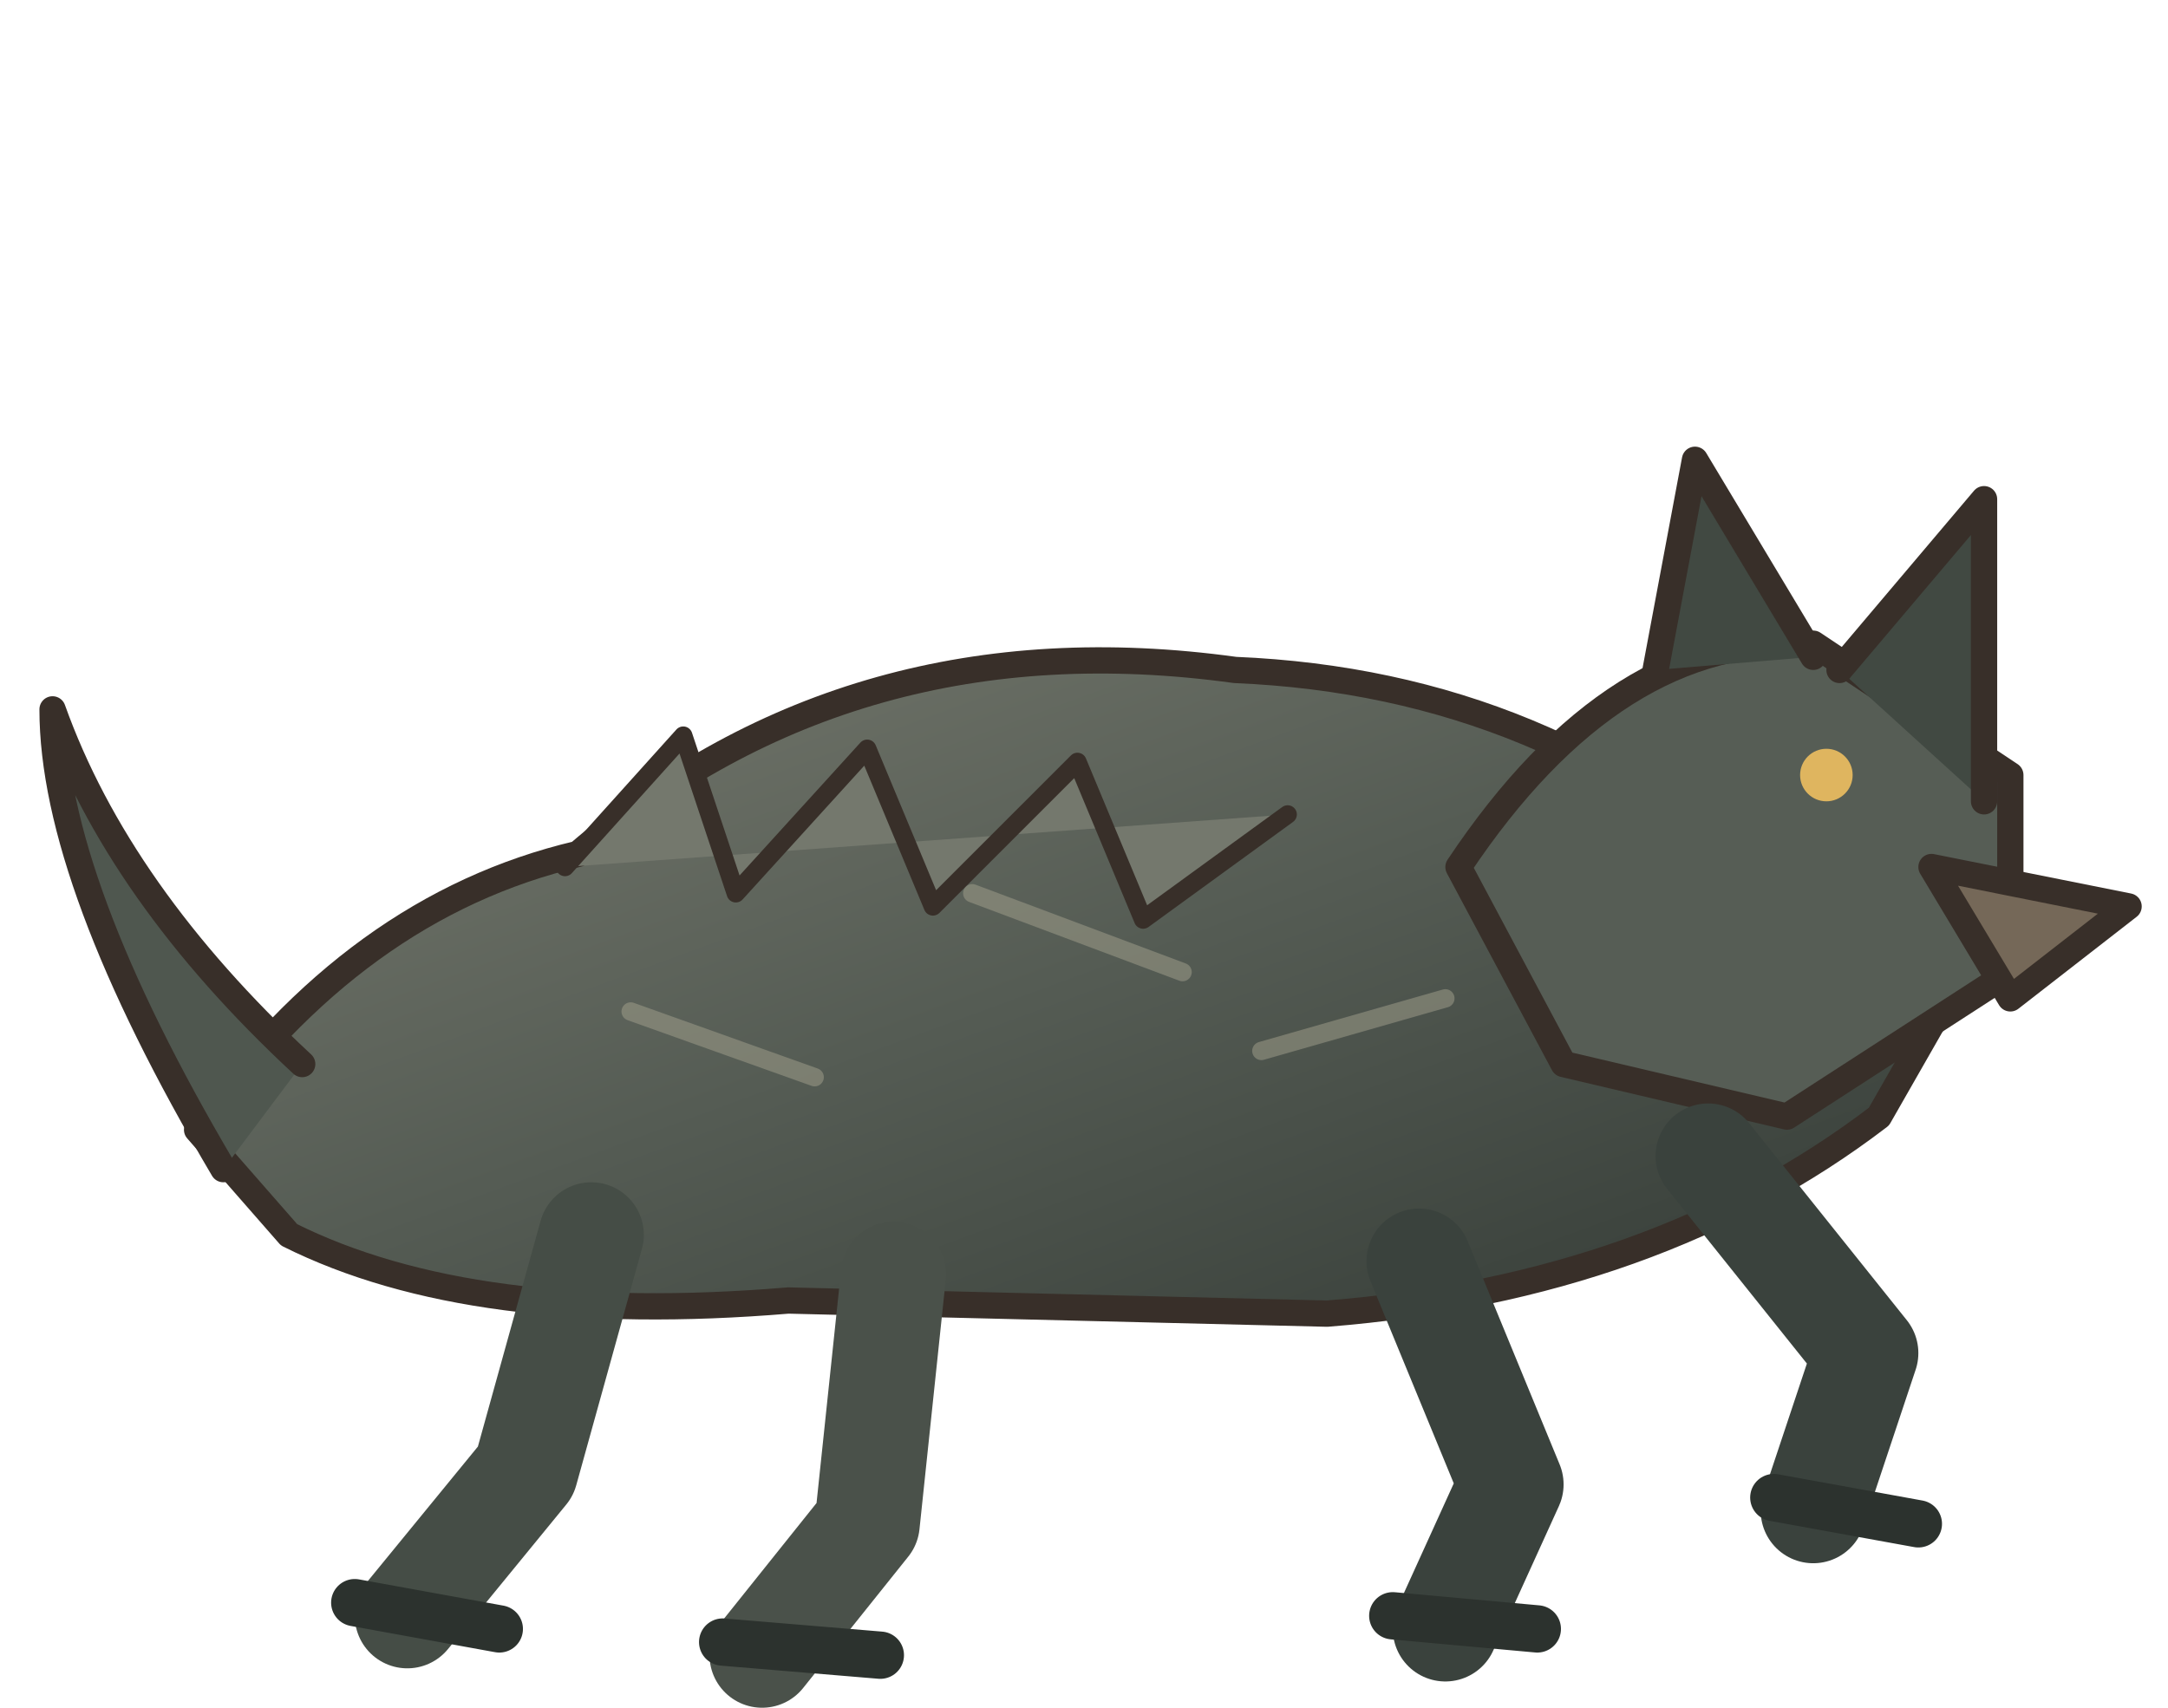
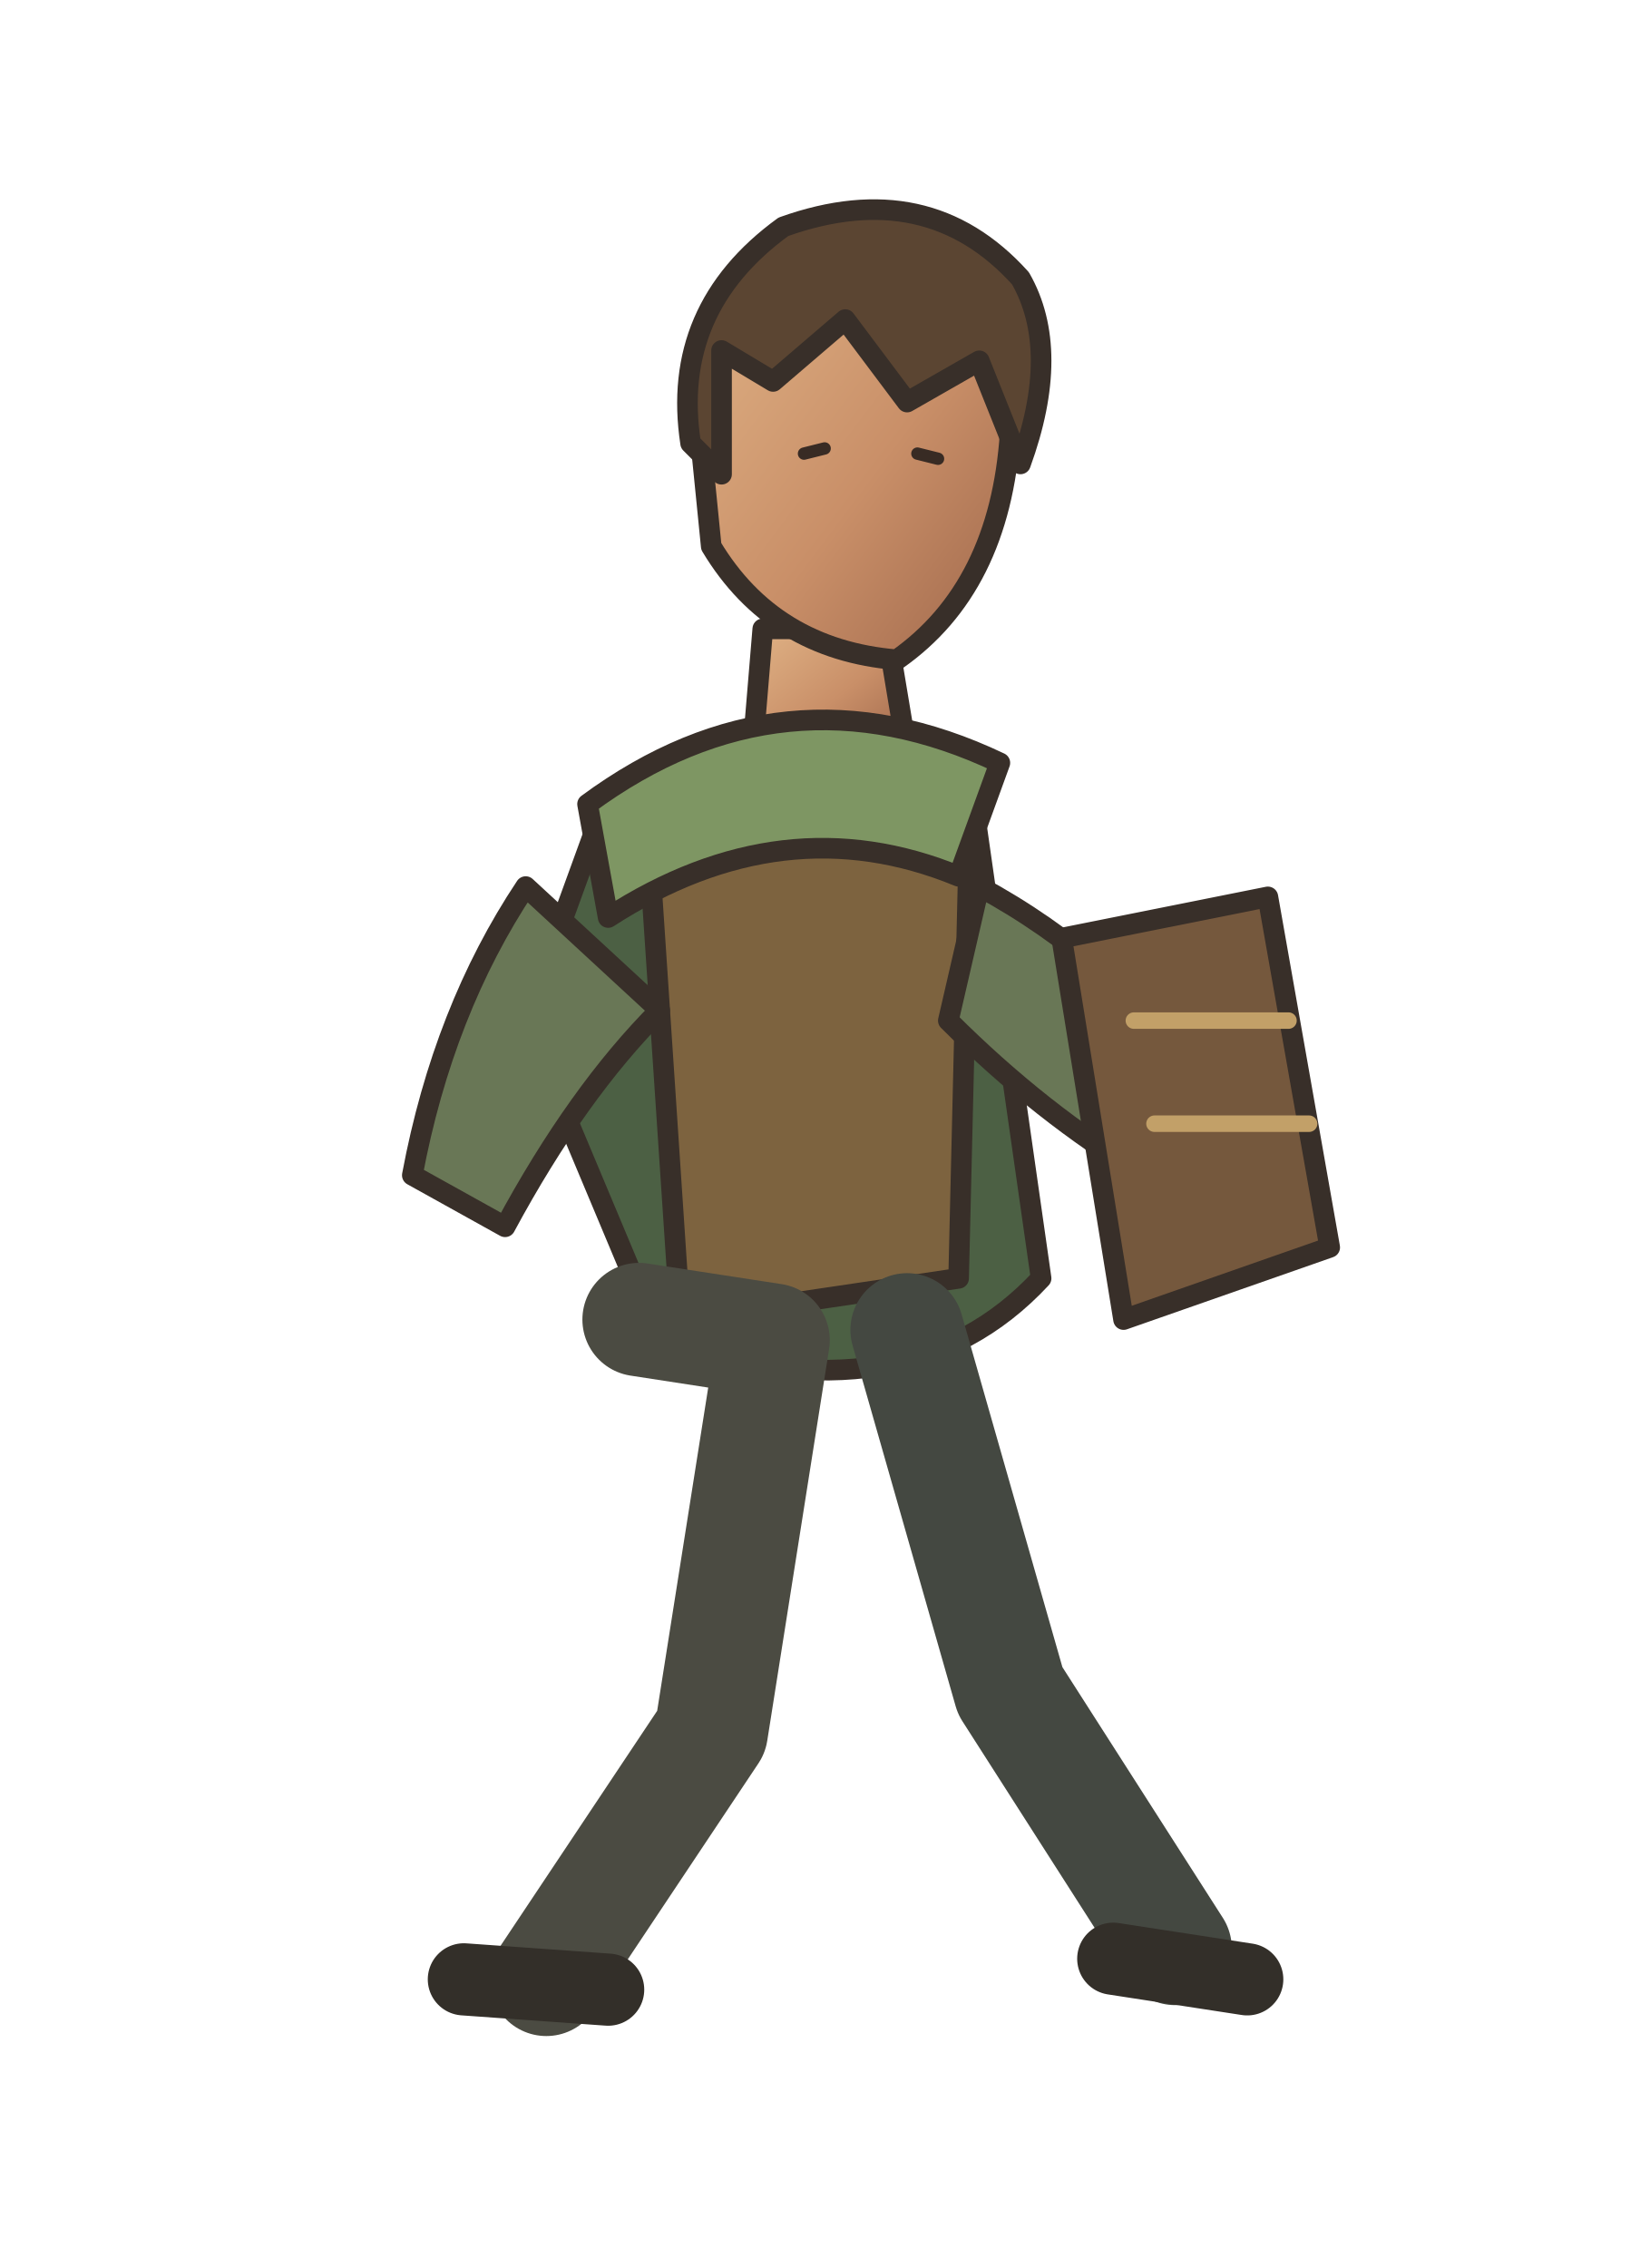
- <svg xmlns="http://www.w3.org/2000/svg" viewBox="0 0 165 130">
+ <svg xmlns="http://www.w3.org/2000/svg" viewBox="0 0 160 220">
  <defs>
    <linearGradient id="gcloth" x1="0" y1="0" x2="1" y2="1">
      <stop stop-color="#6f835b" />
      <stop offset=".48" stop-color="#526646" />
      <stop offset="1" stop-color="#344737" />
    </linearGradient>
    <linearGradient id="gleather" x1="0" y1="0" x2="1" y2="1">
      <stop stop-color="#a27a50" />
      <stop offset=".55" stop-color="#745136" />
      <stop offset="1" stop-color="#4b3529" />
    </linearGradient>
    <linearGradient id="gskin" x1="0" y1="0" x2="1" y2="1">
      <stop stop-color="#e0b386" />
      <stop offset=".55" stop-color="#c98f68" />
      <stop offset="1" stop-color="#9f674b" />
    </linearGradient>
    <linearGradient id="gsteel" x1="0" y1="0" x2="1" y2="1">
      <stop stop-color="#f2ead6" />
      <stop offset=".28" stop-color="#c8d0c8" />
      <stop offset=".55" stop-color="#7c8986" />
      <stop offset=".8" stop-color="#cfd3c6" />
      <stop offset="1" stop-color="#626c6c" />
    </linearGradient>
    <linearGradient id="gwolf" x1="0" y1="0" x2="1" y2="1">
      <stop stop-color="#777a6f" />
      <stop offset=".48" stop-color="#555c54" />
      <stop offset="1" stop-color="#333a35" />
    </linearGradient>
    <linearGradient id="gboar" x1="0" y1="0" x2="1" y2="1">
      <stop stop-color="#98694e" />
      <stop offset=".52" stop-color="#74503d" />
      <stop offset="1" stop-color="#49352e" />
    </linearGradient>
    <linearGradient id="gboss" x1="0" y1="0" x2="1" y2="1">
      <stop stop-color="#9f5f45" />
      <stop offset=".52" stop-color="#713f35" />
      <stop offset="1" stop-color="#3e2d2b" />
    </linearGradient>
    <filter id="soft" x="-10%" y="-10%" width="120%" height="120%">
      <feGaussianBlur stdDeviation=".35" />
    </filter>
  </defs>
  <g stroke="#382f29" stroke-width="2" stroke-linecap="round" stroke-linejoin="round">
-     <path d="M15 86 Q27 69 44 65 Q65 47 94 51 Q118 52 135 68 L151 71 L143 85 Q126 98 101 100 L60 99 Q36 101 22 94Z" fill="url(#gwolf)" />
-     <path d="M111 66 Q123 48 138 49 L153 59 L153 74 L136 85 L119 81Z" fill="#565d55" />
-     <path d="M126 51 L129 35 L138 50 M140 51 L151 38 L151 61" fill="#414942" />
-     <path d="M147 66 L162 69 L153 76Z" fill="#756858" />
-     <circle cx="139" cy="59" r="2" fill="#dfb55f" stroke="none" />
-     <path d="M45 94 L40 112 L31 123" stroke="#454d46" stroke-width="8" fill="none" />
-     <path d="M68 97 L66 116 L58 126" stroke="#4a514a" stroke-width="8" fill="none" />
-     <path d="M108 96 L115 113 L110 124" stroke="#3a423d" stroke-width="8" fill="none" />
-     <path d="M130 88 L142 103 L138 115" stroke="#3a423d" stroke-width="8" fill="none" />
-     <path d="M27 122 L38 124 M55 125 L67 126 M106 123 L117 124 M135 114 L146 116" stroke="#2c322e" stroke-width="3.6" />
-     <path d="M23 81 Q9 68 4 54 Q4 67 17 89" fill="#4f574f" />
-     <path d="M43 66 L52 56 L56 68 L66 57 L71 69 L82 58 L87 70 L98 62" fill="#74786d" stroke-width="1.4" />
-     <path d="M48 77 l14 5 M74 68 l16 6 M96 80 l14 -4" stroke="#a3a18e" stroke-width="1.4" opacity=".5" />
+     <path d="M59 77 Q76 68 94 75 L101 124 Q88 138 64 130 L51 99Z" fill="#4c6044" />
+     <path d="M63 83 Q78 77 94 82 L93 124 L66 128Z" fill="#7d633f" />
+     <path d="M62 128 L75 130 L69 168 L53 192" stroke="#4b4b42" stroke-width="11" fill="none" />
+     <path d="M88 129 L98 164 L114 189" stroke="#444841" stroke-width="11" fill="none" />
+     <path d="M45 192 L59 193 M108 190 L121 192" stroke="#332f29" stroke-width="7" />
+     <path d="M73 73 L74 61 L86 61 L88 73" fill="url(#gskin)" />
+     <path d="M68 43 Q69 27 81 24 Q96 25 98 42 Q97 57 87 64 Q75 63 69 53Z" fill="url(#gskin)" />
+     <path d="M67 43 Q65 30 76 22 Q90 17 99 27 Q103 34 99 45 L95 35 L88 39 L82 31 L75 37 L70 34 L70 46Z" fill="#5b4532" />
+     <path d="M78 44 l2 -.5 M89 44 l2 .5" stroke="#382b24" stroke-width="1.2" />
+     <path d="M51 86 Q43 98 40 114 L49 119 Q56 106 64 98Z" fill="#697756" />
+     <path d="M95 86 Q108 93 118 106 L111 114 Q101 108 92 99Z" fill="#697756" />
+     <path d="M57 78 Q76 64 97 74 L93 85 Q76 78 59 89Z" fill="#7e9663" />
+     <path d="M103 91 L123 87 L129 121 L109 128Z" fill="#75583d" />
+     <path d="M110 99 L125 99 M112 109 L127 109" stroke="#c2a068" stroke-width="1.6" />
  </g>
</svg>
